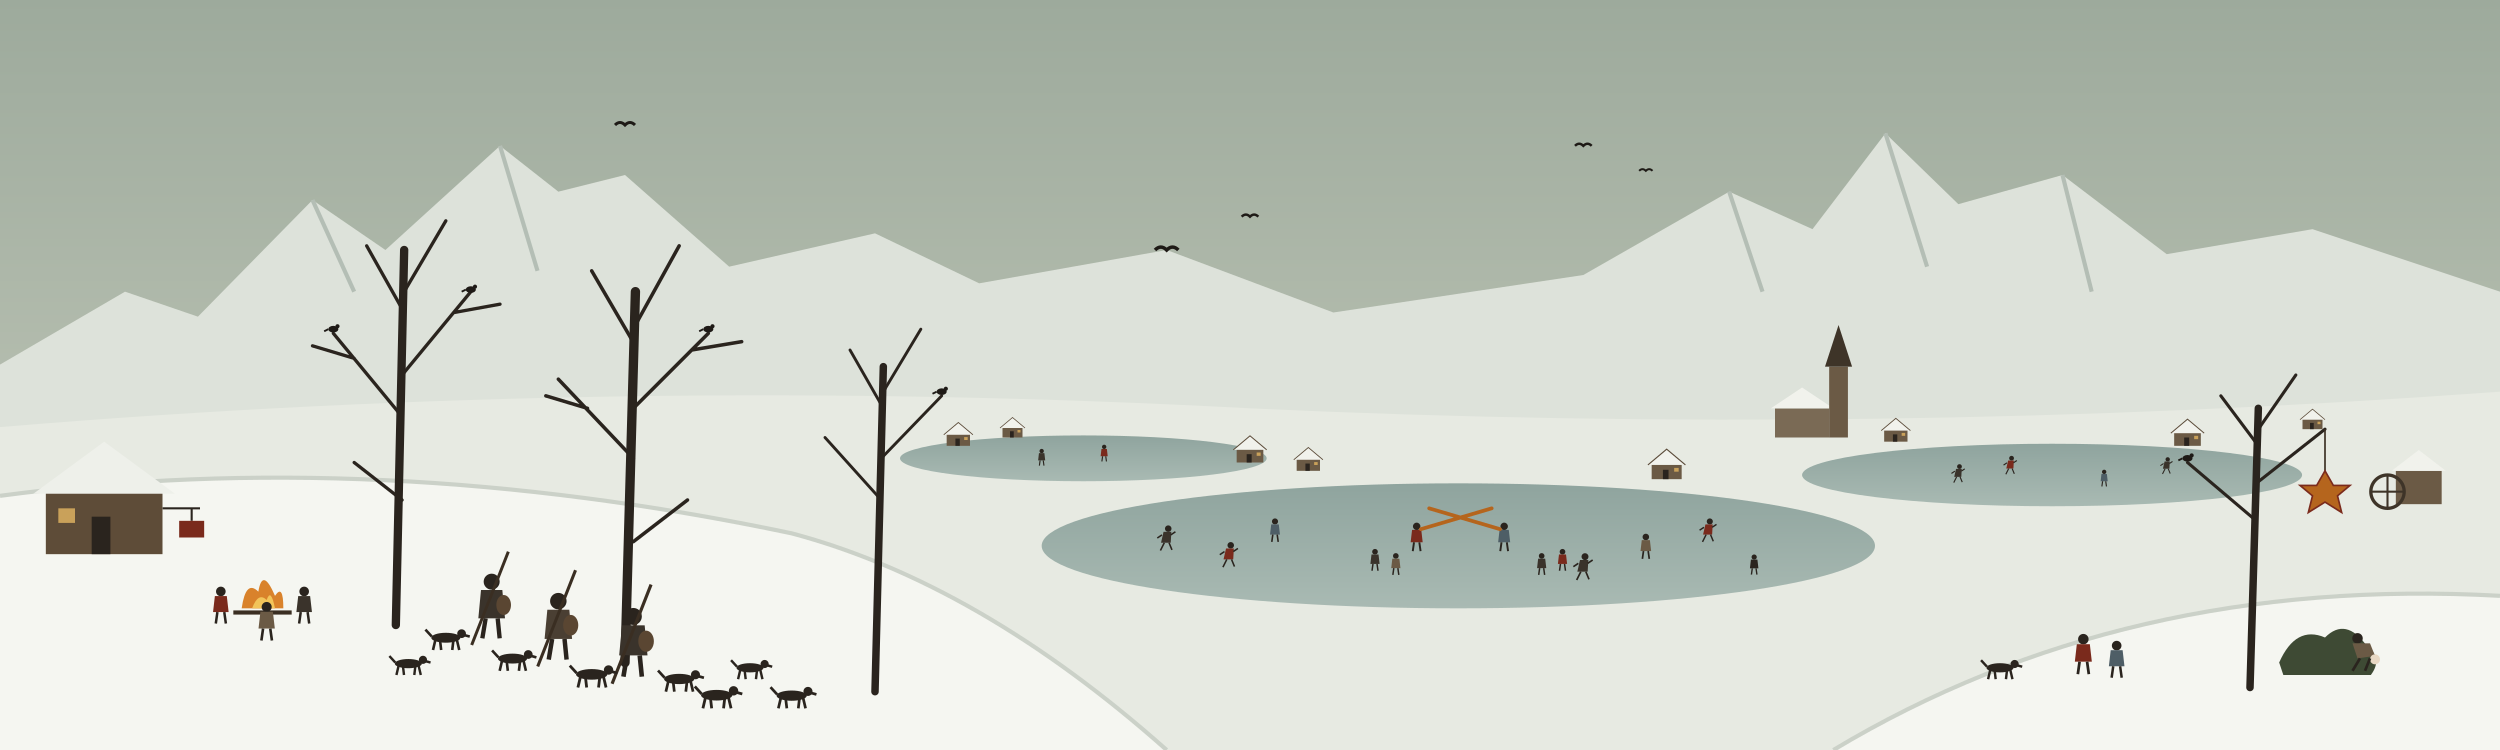
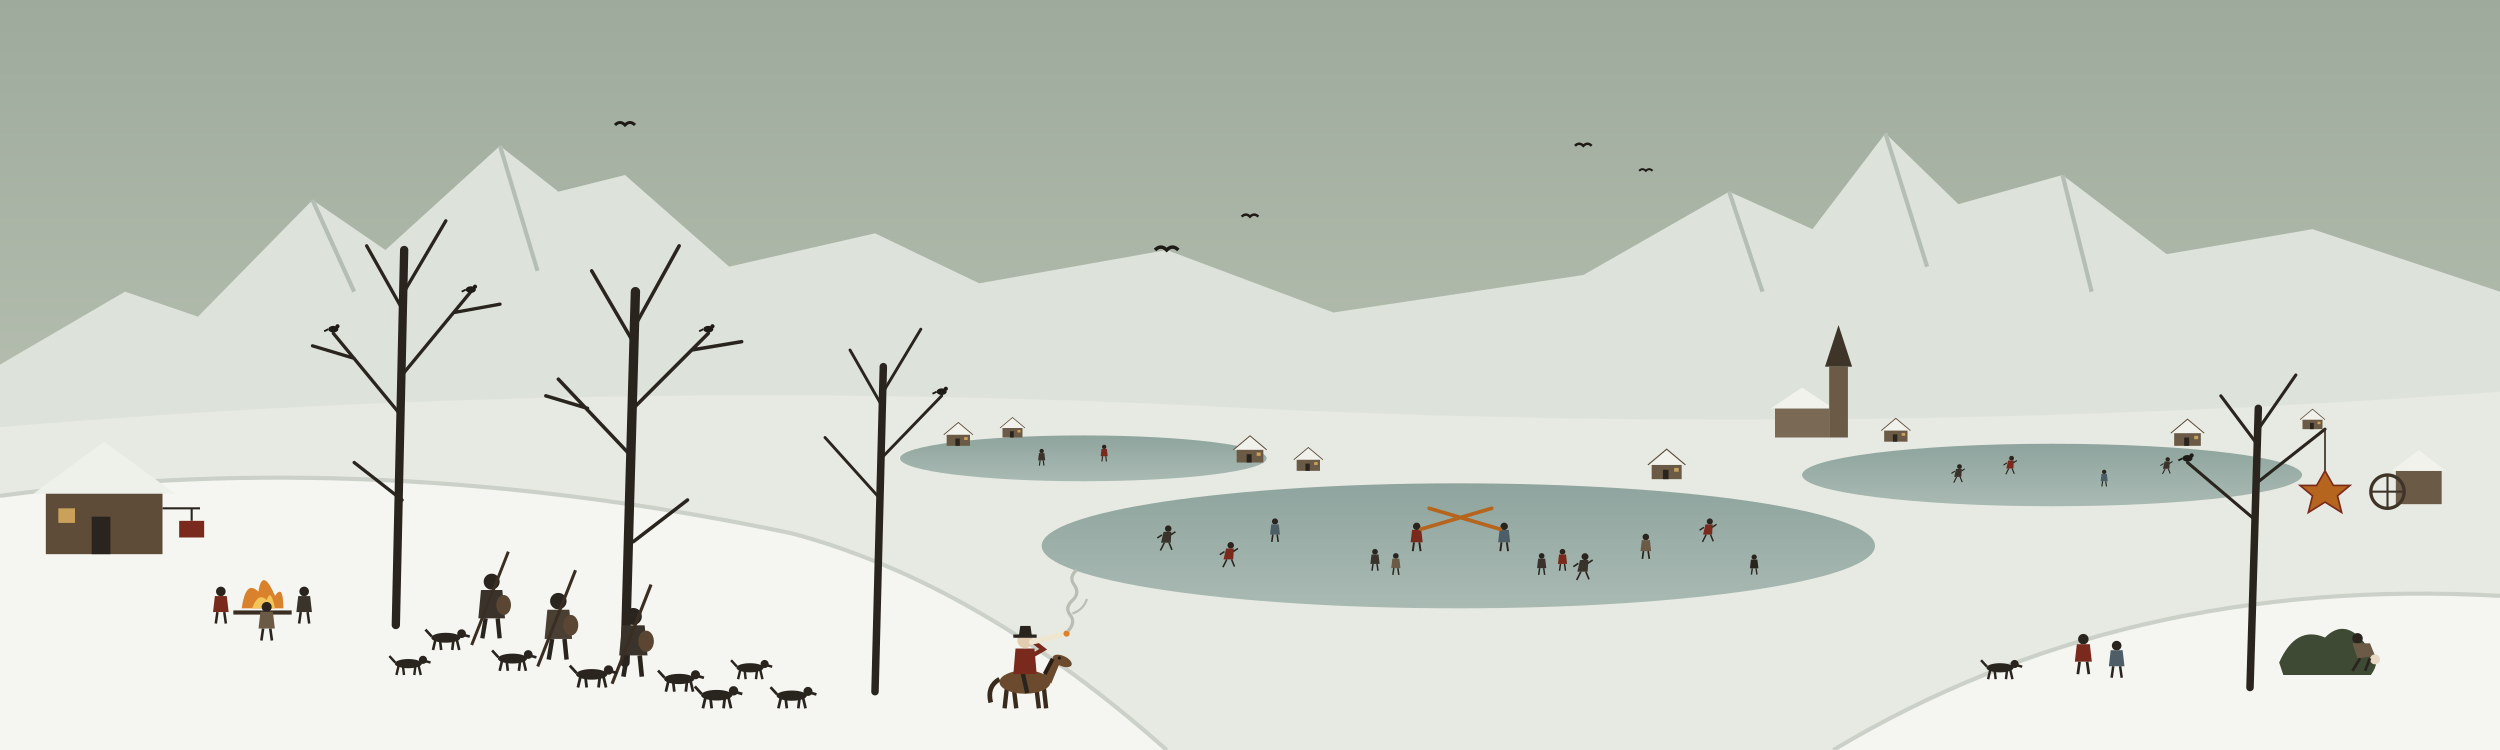
<svg xmlns="http://www.w3.org/2000/svg" xmlns:xlink="http://www.w3.org/1999/xlink" viewBox="0 0 1200 360" width="1200" height="360">
  <defs>
    <linearGradient id="sky" x1="0" y1="0" x2="0" y2="1">
      <stop offset="0" stop-color="#9DAA9C" />
      <stop offset="1" stop-color="#C9CEBF" />
    </linearGradient>
    <linearGradient id="ice" x1="0" y1="0" x2="0" y2="1">
      <stop offset="0" stop-color="#8FA49E" />
      <stop offset="1" stop-color="#A9BAB3" />
    </linearGradient>
    <g id="p">
      <circle cx="0" cy="-11" r="2.1" fill="#2A241E" />
      <path d="M-2.6 -9 L2.6 -9 L3.4 -2 L-3.4 -2 Z" fill="currentColor" />
      <path d="M-1.5 -2 L-2.2 3 M1.5 -2 L2.2 3" stroke="#2A241E" stroke-width="1.1" fill="none" />
    </g>
    <g id="sk">
      <circle cx="1" cy="-11" r="2.1" fill="#2A241E" />
      <path d="M-2 -9 L3 -9 L2.6 -2 L-3.6 -2 Z" fill="currentColor" />
      <path d="M-1.5 -2 L-4 3 M1.5 -2 L3.4 2.6 M-3 -7 L-6 -5 M2.6 -7 L5.6 -9" stroke="#2A241E" stroke-width="1" fill="none" />
    </g>
    <g id="hunter">
      <circle cx="0" cy="-13" r="2.4" fill="#2A241E" />
      <path d="M-3.2 -10.5 L3.2 -10.5 L4 -2 L-4 -2 Z" fill="currentColor" />
      <path d="M-1.8 -2 L-2.8 4 M1.8 -2 L2.4 4" stroke="#2A241E" stroke-width="1.3" fill="none" />
      <path d="M-6 6 L5 -22" stroke="#3A2E22" stroke-width="0.9" />
      <ellipse cx="3.6" cy="-6" rx="2.2" ry="3" fill="#5A4632" />
    </g>
    <g id="dog">
      <ellipse cx="0" cy="-4.2" rx="5" ry="1.7" fill="#2A241E" />
      <circle cx="5.4" cy="-5.6" r="1.5" fill="#2A241E" />
      <path d="M6 -5.2 L8.2 -4.6 M-3.6 -3.4 L-4.4 0 M-2 -3.4 L-1.6 0 M2.6 -3.4 L2.2 0 M3.8 -3.4 L4.6 0 M-4.8 -4.6 L-7 -7" stroke="#2A241E" stroke-width="0.9" fill="none" />
    </g>
    <g id="house">
      <rect x="-8" y="-8" width="16" height="8" fill="#6B5A45" />
      <path d="M-10 -7.6 L0 -16 L10 -7.6 Z" fill="#F1F2EC" />
      <path d="M-10 -7.6 L0 -16 L10 -7.6" stroke="#5A4A38" stroke-width="0.6" fill="none" />
      <rect x="-2" y="-5" width="3" height="5" fill="#2A241E" />
      <rect x="4" y="-6" width="2.4" height="2" fill="#C9A15A" />
    </g>
    <g id="crow">
      <path d="M-4 0 Q-2 -2 0 0 Q2 -2 4 0" stroke="#1E1A16" stroke-width="1.2" fill="none" />
    </g>
    <g id="perch">
      <ellipse cx="0" cy="-2" rx="2.4" ry="1.6" fill="#1E1A16" />
      <circle cx="2" cy="-3.4" r="1" fill="#1E1A16" />
      <path d="M-2.4 -2 L-4.4 -1" stroke="#1E1A16" stroke-width="0.9" />
    </g>
  </defs>
  <rect width="1200" height="360" fill="url(#sky)" />
  <path d="M0 175 L60 140 L95 152 L150 96 L185 120 L240 70 L268 92 L300 84 L350 128 L420 112 L470 136 L560 120 L640 150 L760 132 L830 92 L870 110 L905 64 L940 98 L990 84 L1040 122 L1110 110 L1200 140 L1200 230 L0 230 Z" fill="#DDE2DA" />
  <path d="M150 96 L170 140 M240 70 L258 130 M905 64 L925 128 M990 84 L1004 140 M830 92 L846 140" stroke="#B4BEB5" stroke-width="2" fill="none" />
  <path d="M0 205 Q300 180 600 196 Q900 210 1200 188 L1200 360 L0 360 Z" fill="#E7EAE2" />
  <ellipse cx="700" cy="262" rx="200" ry="30" fill="url(#ice)" />
  <ellipse cx="985" cy="228" rx="120" ry="15" fill="url(#ice)" />
  <ellipse cx="520" cy="220" rx="88" ry="11" fill="url(#ice)" />
  <use xlink:href="#house" transform="translate(460 214) scale(0.7)" />
  <use xlink:href="#house" transform="translate(486 210) scale(0.6)" />
  <use xlink:href="#house" transform="translate(600 222) scale(0.8)" />
  <use xlink:href="#house" transform="translate(628 226) scale(0.7)" />
  <use xlink:href="#house" transform="translate(800 230) scale(0.9)" />
  <use xlink:href="#house" transform="translate(910 212) scale(0.7)" />
  <use xlink:href="#house" transform="translate(1050 214) scale(0.8)" />
  <use xlink:href="#house" transform="translate(1110 206) scale(0.6)" />
  <rect x="852" y="196" width="26" height="14" fill="#7A6A55" />
  <path d="M850 196 L865 186 L880 196 Z" fill="#F1F2EC" />
  <rect x="878" y="176" width="9" height="34" fill="#6B5A45" />
  <path d="M876 176 L882.5 156 L889 176 Z" fill="#3E3428" />
  <rect x="1150" y="226" width="22" height="16" fill="#6B5A45" />
  <path d="M1148 226 L1161 216 L1174 226 Z" fill="#F1F2EC" />
  <circle cx="1146" cy="236" r="8" fill="none" stroke="#3E3428" stroke-width="1.6" />
  <path d="M1138 236 L1154 236 M1146 228 L1146 244" stroke="#3E3428" stroke-width="1" />
  <use xlink:href="#sk" transform="translate(560 262) scale(0.75)" color="#3A332B" />
  <use xlink:href="#sk" transform="translate(590 270) scale(0.75)" color="#7A2A1C" />
  <use xlink:href="#p" transform="translate(612 258) scale(0.7)" color="#4E5E66" />
  <use xlink:href="#sk" transform="translate(760 276) scale(0.8)" color="#3A332B" />
  <use xlink:href="#p" transform="translate(790 266) scale(0.75)" color="#6B5A45" />
  <use xlink:href="#sk" transform="translate(820 258) scale(0.7)" color="#7A2A1C" />
  <use xlink:href="#p" transform="translate(842 274) scale(0.6)" color="#2A241E" />
  <use xlink:href="#sk" transform="translate(940 230) scale(0.55)" color="#3A332B" />
  <use xlink:href="#sk" transform="translate(965 226) scale(0.55)" color="#7A2A1C" />
  <use xlink:href="#p" transform="translate(1010 232) scale(0.5)" color="#4E5E66" />
  <use xlink:href="#sk" transform="translate(1040 226) scale(0.5)" color="#3A332B" />
  <use xlink:href="#p" transform="translate(500 222) scale(0.5)" color="#3A332B" />
  <use xlink:href="#p" transform="translate(530 220) scale(0.5)" color="#7A2A1C" />
  <use xlink:href="#p" transform="translate(680 262) scale(0.85)" color="#7A2A1C" />
  <use xlink:href="#p" transform="translate(722 262) scale(0.85)" color="#4E5E66" />
  <path d="M682 254 L716 244 M720 254 L686 244" stroke="#B5651D" stroke-width="1.8" stroke-linecap="round" />
  <use xlink:href="#p" transform="translate(660 272) scale(0.65)" color="#3A332B" />
  <use xlink:href="#p" transform="translate(670 274) scale(0.65)" color="#6B5A45" />
  <use xlink:href="#p" transform="translate(740 274) scale(0.65)" color="#3A332B" />
  <use xlink:href="#p" transform="translate(750 272) scale(0.65)" color="#7A2A1C" />
  <path d="M0 238 Q180 214 380 256 Q470 280 560 360 L0 360 Z" fill="#F5F6F1" />
  <path d="M0 238 Q180 214 380 256 Q470 280 560 360" stroke="#CBD1C8" stroke-width="2" fill="none" />
  <rect x="22" y="236" width="56" height="30" fill="#5E4C38" />
  <path d="M16 237 L50 212 L84 237 Z" fill="#EEF0EA" />
  <rect x="44" y="248" width="9" height="18" fill="#2A241E" />
  <rect x="28" y="244" width="8" height="7" fill="#C9A15A" />
  <path d="M78 244 L96 244 M92 244 L92 250" stroke="#2A241E" stroke-width="1" />
  <rect x="86" y="250" width="12" height="8" fill="#7A2A1C" />
  <path d="M116 292 Q118 278 124 284 Q126 272 132 286 Q136 280 136 292 Z" fill="#D9822B" />
  <path d="M121 292 Q124 284 128 288 Q130 282 132 292 Z" fill="#F2C45A" />
  <path d="M112 294 L140 294" stroke="#3A2E22" stroke-width="2" />
  <use xlink:href="#p" transform="translate(106 296) scale(1.1)" color="#7A2A1C" />
  <use xlink:href="#p" transform="translate(146 296) scale(1.1)" color="#3A332B" />
  <use xlink:href="#p" transform="translate(128 304) scale(1.15)" color="#6B5A45" />
  <g stroke="#2A241E" fill="none" stroke-linecap="round">
    <path d="M190 300 L194 120" stroke-width="4" />
    <path d="M193 200 L160 160 M193 180 L226 140 M194 150 L176 118 M194 140 L214 106 M170 172 L150 166 M218 150 L240 146 M193 240 L170 222" stroke-width="1.6" />
    <path d="M300 318 L305 140" stroke-width="4.5" />
    <path d="M304 220 L268 182 M304 196 L340 160 M305 166 L284 130 M305 156 L326 118 M282 196 L262 190 M332 168 L356 164 M304 260 L330 240" stroke-width="1.7" />
    <path d="M420 332 L424 176" stroke-width="3.6" />
    <path d="M423 240 L396 210 M423 220 L452 190 M424 196 L408 168 M424 188 L442 158" stroke-width="1.4" />
  </g>
  <use xlink:href="#perch" transform="translate(160 160)" />
  <use xlink:href="#perch" transform="translate(226 141)" />
  <use xlink:href="#perch" transform="translate(340 160)" />
  <use xlink:href="#perch" transform="translate(452 190)" />
  <use xlink:href="#crow" transform="translate(560 120) scale(1.4)" />
  <use xlink:href="#crow" transform="translate(600 104)" />
  <use xlink:href="#hunter" transform="translate(236 300) scale(1.6)" color="#3A332B" />
  <use xlink:href="#hunter" transform="translate(268 310) scale(1.65)" color="#4A3F33" />
  <use xlink:href="#hunter" transform="translate(304 318) scale(1.7)" color="#3A332B" />
  <use xlink:href="#dog" transform="translate(214 312) scale(1.4)" />
  <use xlink:href="#dog" transform="translate(246 322) scale(1.4)" />
  <use xlink:href="#dog" transform="translate(284 330) scale(1.5)" />
  <use xlink:href="#dog" transform="translate(326 332) scale(1.45)" />
  <use xlink:href="#dog" transform="translate(344 340) scale(1.5)" />
  <use xlink:href="#dog" transform="translate(360 326) scale(1.3)" />
  <use xlink:href="#dog" transform="translate(196 324) scale(1.3)" />
  <use xlink:href="#dog" transform="translate(380 340) scale(1.45)" />
+   <g transform="translate(492 340) scale(1.75)">
+     <path d="M-7 -8 Q-10.5 -6 -9.4 -1.6" stroke="#3A2A1C" stroke-width="1.3" fill="none" />
+     <path d="M-5 -5.4 L-5.6 0 M-3 -5 L-2.4 0 M3.2 -5 L3.8 0 M5.2 -5.4 L5.8 0" stroke="#3A2A1C" stroke-width="1.2" fill="none" />
+     <ellipse cx="0" cy="-7.2" rx="7" ry="3.2" fill="#6B4A2E" />
+     <path d="M4.6 -8.6 L7.8 -13.4 L9.6 -12.6 L7.2 -6.8 Z" fill="#6B4A2E" />
+     <ellipse cx="10.2" cy="-13" rx="2.8" ry="1.4" transform="rotate(24 10.2 -13)" fill="#6B4A2E" />
+     <path d="M5.4 -9.4 L7.6 -13.6" stroke="#2A1E14" stroke-width="1.1" />
+     <circle cx="9.4" cy="-13.8" r="0.45" fill="#1E1A16" />
+     <path d="M-0.6 -9.6 L0.6 -4.2" stroke="#2A241E" stroke-width="1.2" />
+     <path d="M-2.6 -16.4 L2.6 -16.4 L3.2 -9.4 L-3.2 -9.4 Z" fill="#7A2A1C" />
+     <circle cx="0" cy="-18.6" r="2.1" fill="#E3CDB0" />
+     <path d="M-3.2 -19.8 L3.2 -19.8" stroke="#2A241E" stroke-width="0.9" />
+     <path d="M-1.7 -19.8 L-1.3 -22.6 L1.5 -22.6 L1.9 -19.8 Z" fill="#2A241E" />
+     <path d="M2.2 -14.6 L5 -16.2 L2.4 -18.2" stroke="#7A2A1C" stroke-width="1.2" fill="none" />
+     <path d="M1.8 -18.2 L11.2 -20.4" stroke="#EFE6D2" stroke-width="1.5" stroke-linecap="round" />
+     <circle cx="11.4" cy="-20.5" r="0.85" fill="#D9822B" />
+     <path d="M11.8 -21.2 Q14 -23.6 12.4 -25.6 Q10.8 -27.6 13 -29.6 Q15.2 -31.6 13.4 -34 Q12 -36 14.2 -38" stroke="#B9BDB4" stroke-width="0.9" fill="none" />
+     <path d="M13 -26 Q16 -27 17 -30" stroke="#B9BDB4" stroke-width="0.6" fill="none" />
+   </g>
  <path d="M880 360 Q1020 276 1200 286 L1200 360 Z" fill="#F5F6F1" />
  <path d="M880 360 Q1020 276 1200 286" stroke="#CBD1C8" stroke-width="2" fill="none" />
  <g stroke="#2A241E" fill="none" stroke-linecap="round">
    <path d="M1080 330 L1084 196" stroke-width="3.6" />
    <path d="M1083 250 L1050 222 M1083 232 L1116 206 M1084 214 L1066 190 M1084 206 L1102 180" stroke-width="1.5" />
  </g>
  <path d="M1116 206 L1116 226" stroke="#3A2E22" stroke-width="0.8" />
  <path d="M1116 226 L1120 233 L1128 233 L1122 238 L1124 246 L1116 241 L1108 246 L1110 238 L1104 233 L1112 233 Z" fill="#B5651D" stroke="#7A2A1C" stroke-width="0.8" />
  <use xlink:href="#perch" transform="translate(1050 222)" />
  <use xlink:href="#crow" transform="translate(300 60) scale(1.2)" />
  <use xlink:href="#crow" transform="translate(760 70)" />
  <use xlink:href="#crow" transform="translate(790 82) scale(0.8)" />
  <g transform="translate(-34 0)">
    <path d="M1128 318 Q1136 300 1150 306 Q1160 296 1170 310 Q1178 316 1172 324 L1130 324 Z" fill="#3E4A34" />
    <g transform="translate(1168 322) scale(1.2)">
      <circle cx="-2" cy="-13" r="2.1" fill="#2A241E" />
      <path d="M-4 -11 L3 -11 L5 -6 L-2 -5 Z" fill="#6B5A45" />
      <circle cx="5" cy="-4.6" r="2" fill="#E8D8C4" />
      <path d="M-1 -5 L-4 0 M3 -5 L1 0" stroke="#2A241E" stroke-width="1.1" />
    </g>
  </g>
  <use xlink:href="#dog" transform="translate(960 326) scale(1.3)" />
  <use xlink:href="#p" transform="translate(1000 320) scale(1.2)" color="#7A2A1C" />
  <use xlink:href="#p" transform="translate(1016 322) scale(1.1)" color="#4E5E66" />
</svg>
